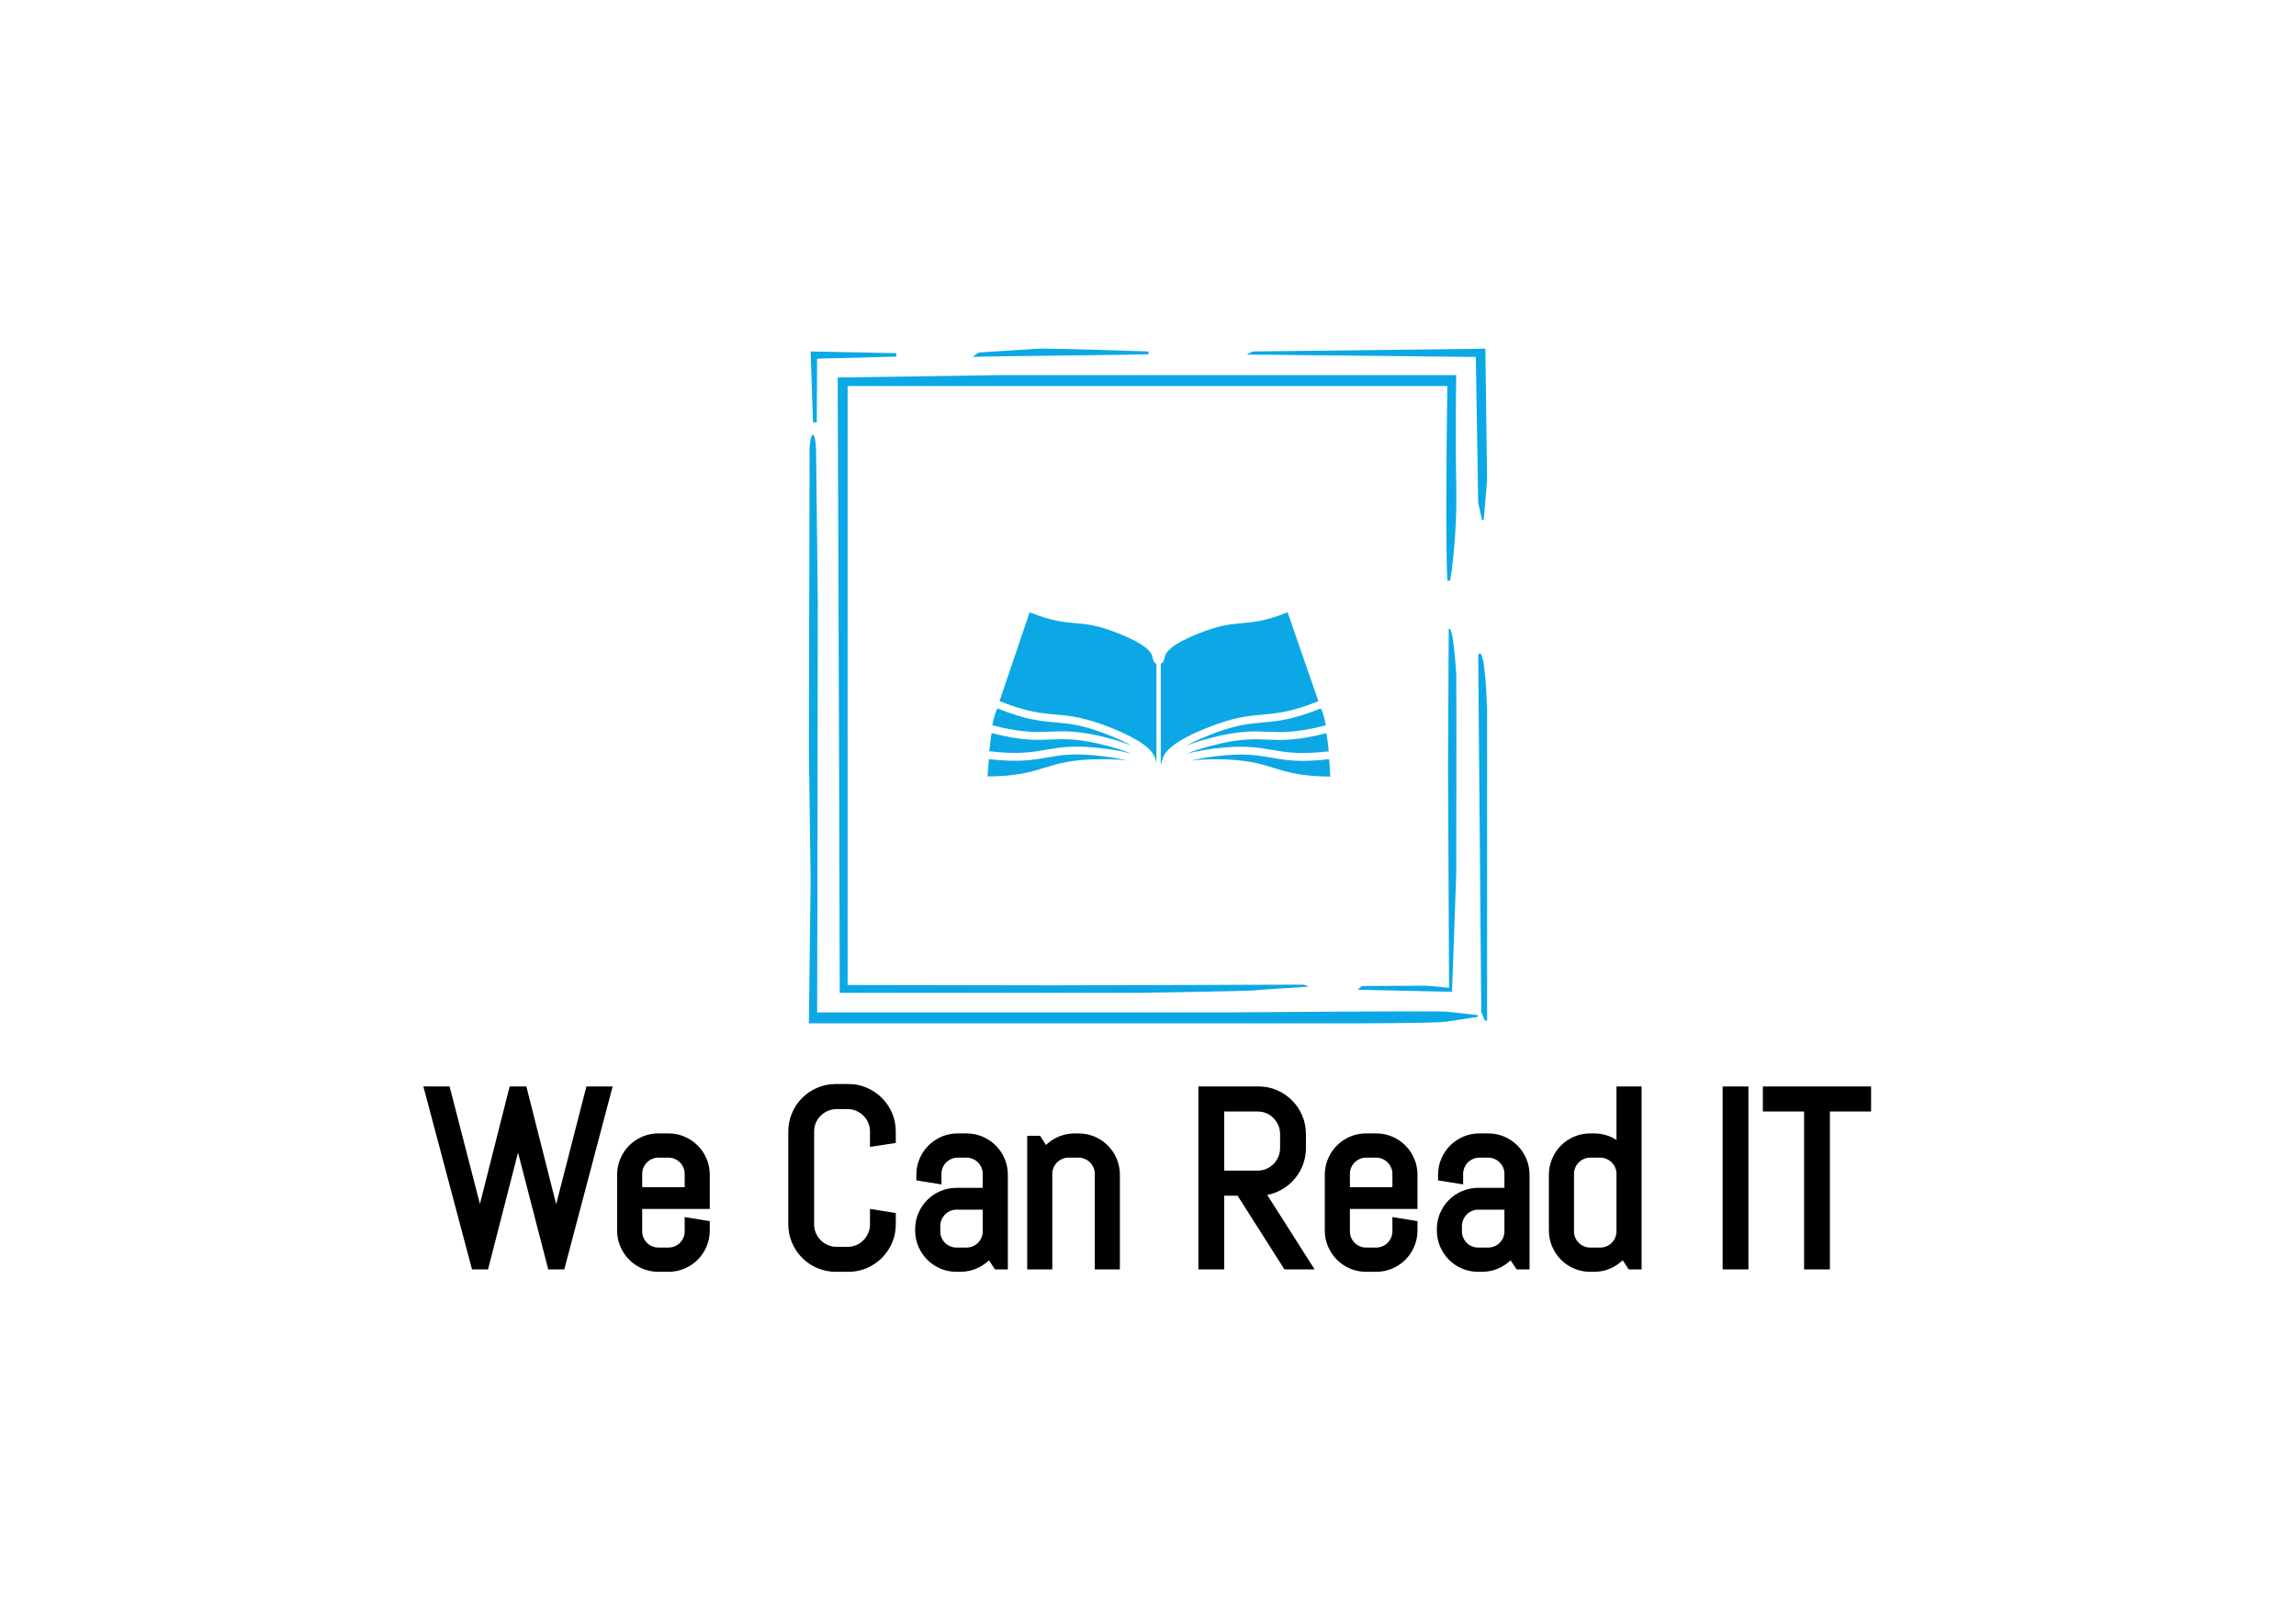
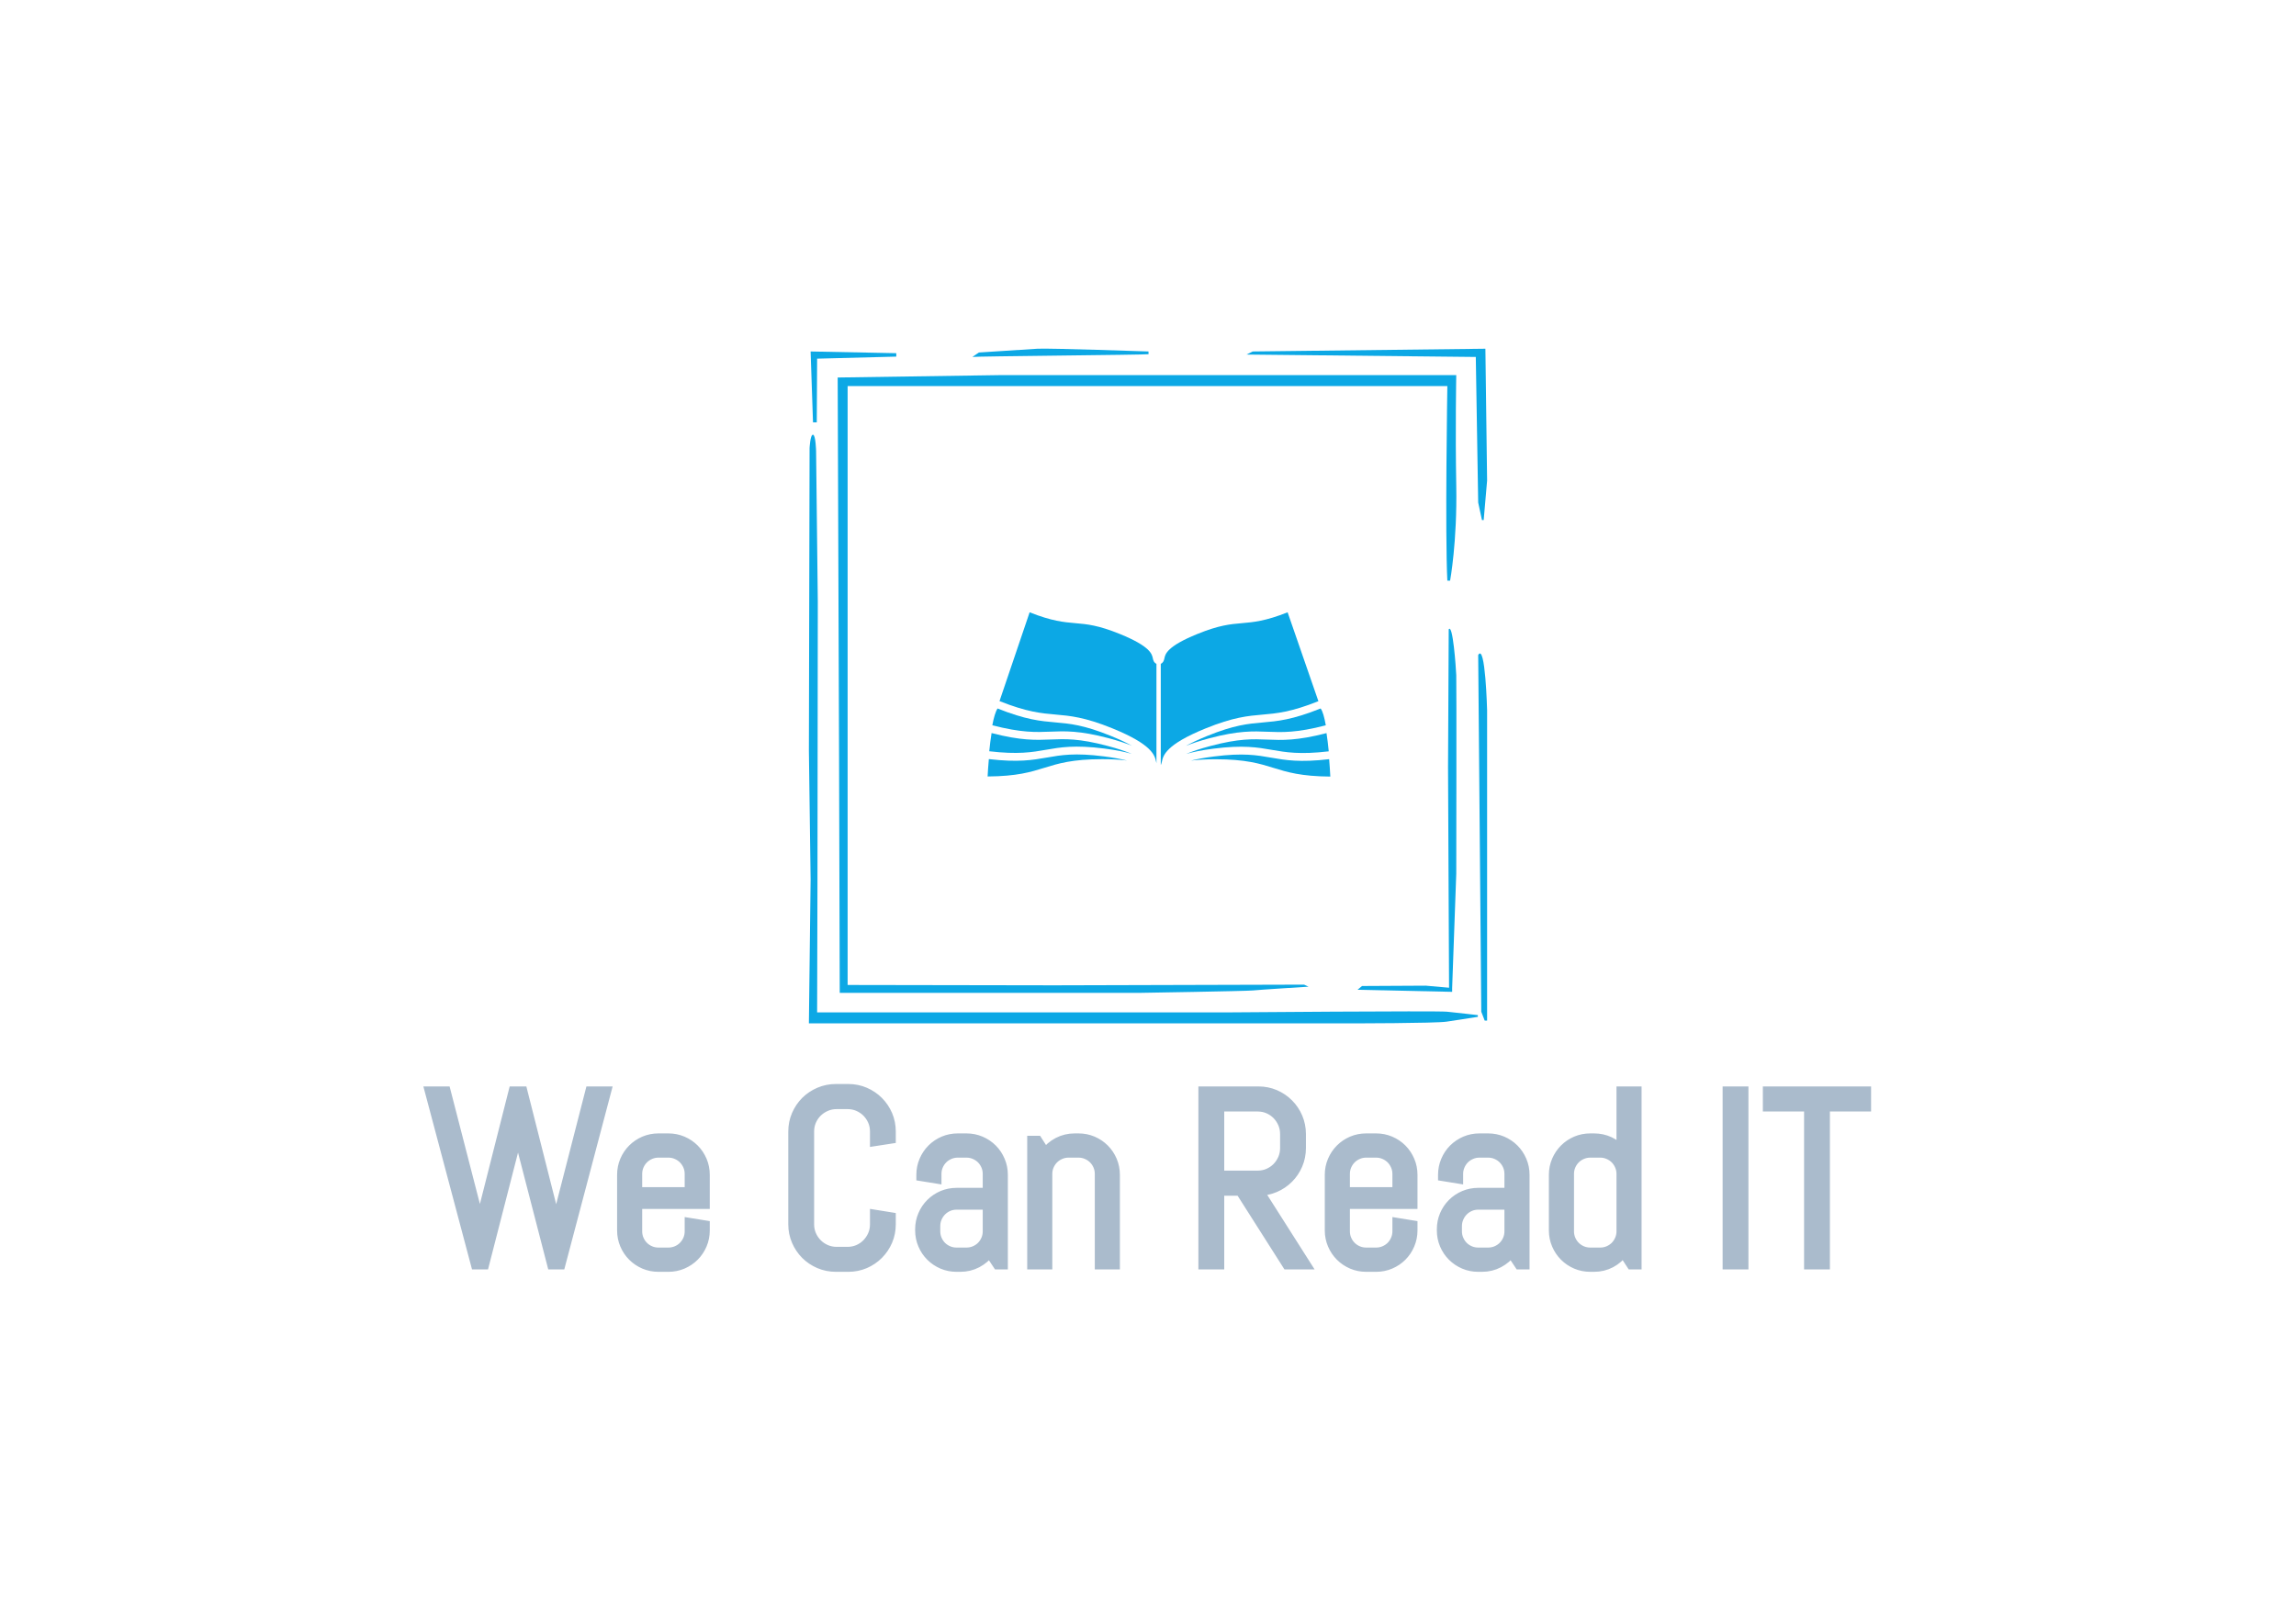
<svg xmlns="http://www.w3.org/2000/svg" version="1.1" height="100%" width="100%" x="0px" y="0px" viewBox="50 50 540 380" xml:space="preserve" preserveAspectRatio="xMidYMid meet" class="">
  <rect x="0px" y="0px" width="100%" height="100%" fill="transparent" />
  <g class="logo-container-box logoContainerBox" transform="scale(0.75) translate(106.6667,80.00002)">
    <g class="containerBody" transform="scale(1.074677) translate(-22.23604,55.87618)">
      <g class="sampleIconBox" transform="scale(1) translate(-0.000007629395,-0.000001525879)">
        <g class="iconFrame" transform="scale(1) translate(220.05,31.89999)" fill="#0ca8e5">
          <g>
            <path class="st0" d="M189.9,41.6c-0.3-16.4,0-32.3,0-32.3H56.8L9.4,10l0.4,110.6l0.2,69h87.6c0,0,31-0.5,32.9-0.7   c1.8-0.2,16.3-1.1,16.3-1.1l-1.3-0.6l-72.8,0.2l-60.4-0.1V12.5h175c0,0-0.7,43.2,0,56.8h0.8C188.1,69.3,190.2,58,189.9,41.6z" />
            <path class="st0" d="M123.3,195.3H3.4L3.5,158l0.1-82.5L3.1,31.5c0,0-0.1-4.7-0.9-4.8c-0.8-0.1-1,3.9-1,3.9l-0.2,88.3l0.5,37.6   l-0.5,42h158c0,0,24.9,0,28.1-0.5c3.2-0.5,9.1-1.4,9.1-1.4v-0.5c0,0-6-0.7-9-1S123.3,195.3,123.3,195.3z" />
            <polygon class="st0" points="3.3,23.1 3.4,4.5 26.5,3.9 26.5,2.9 1.5,2.4 2.2,23.1  " />
            <path class="st0" d="M100.1,2.4c0,0-29.2-1-32.4-0.8c-3.2,0.2-17.1,1.1-17.1,1.1L48.7,4C49,3.8,99,3.4,100.1,3.2V2.4z" />
            <polygon class="st0" points="196.3,46.5 197.4,51.6 197.9,51.6 198.9,40.1 198.4,1.6 130.5,2.4 128.7,3.3 195.6,4  " />
            <path class="st0" d="M162.4,187.6l-1.3,1.1l27.6,0.6v-1.1l1.2-33.4c0,0,0.1-55.7,0-57.9c-0.1-2.3-1-15.2-2.2-13.4l-0.2,40.2   l0.3,64.4l-6.8-0.6L162.4,187.6z" />
            <path class="st0" d="M196.3,91l0.9,104.1l1,2.6h0.7v-3.1v-87.5C198.9,107.2,198.4,87.3,196.3,91z" />
          </g>
        </g>
        <g class="sampleIcons_1" transform="scale(1.026409) translate(266.1706,107.5854)" fill="#0ca8e5">
          <path d="M35.03,35.148c-7.732-3.146-11.661-3.487-15.821-3.848c-4.101-0.354-8.347-0.729-16.382-3.95  c-0.597,0.901-1.09,2.651-1.487,4.772c8.261,2.153,12.443,1.988,16.477,1.821c4.081-0.168,8.298-0.341,16.548,1.847  c2.792,0.741,4.966,1.47,6.695,2.176C39.524,37.117,37.569,36.181,35.03,35.148z" />
          <path d="M34.048,37.982c-8.068-2.141-12.008-1.98-16.182-1.808c-4.11,0.17-8.367,0.338-16.739-1.835  c-0.27,1.654-0.488,3.445-0.661,5.174c8.167,0.969,12.216,0.268,16.122-0.416c4.021-0.703,8.179-1.43,16.647-0.348  c3.312,0.424,5.807,0.94,7.732,1.5C39.258,39.53,37.023,38.771,34.048,37.982z" />
          <path d="M16.801,41.31c-3.991,0.697-8.125,1.412-16.451,0.43C0.18,43.635,0.063,45.386,0,46.685  c8.365-0.059,12.312-1.281,16.133-2.465c3.901-1.208,7.934-2.457,16.469-2.457c2.886,0,5.174,0.146,7.025,0.387  c-1.702-0.43-3.83-0.831-6.547-1.178C24.8,39.912,20.914,40.591,16.801,41.31z" />
          <path d="M79.611,33.969c4.043,0.165,8.232,0.333,16.533-1.835c-0.41-2.307-0.904-4.096-1.479-4.783  c-8.078,3.246-12.334,3.619-16.447,3.975c-4.16,0.361-8.09,0.7-15.822,3.849c-2.539,1.034-4.496,1.97-6.031,2.821  c1.729-0.707,3.904-1.438,6.699-2.178C71.312,33.628,75.531,33.802,79.611,33.969z" />
          <path d="M94.041,25.278L85.287,0c-6.336,2.515-9.715,2.807-12.984,3.09c-3.342,0.289-6.498,0.562-12.707,3.089  c-8.611,3.506-9.078,5.696-9.328,6.873c-0.121,0.565-0.264,1.197-1.038,1.609v28.725c0.004-0.006,0.012-0.012,0.017-0.02  c0.036-0.052,0.068-0.115,0.1-0.184c0.065-0.158,0.114-0.348,0.174-0.625c0.39-1.831,1.042-4.896,12.414-9.523  c7.904-3.22,12.111-3.583,16.18-3.936C82.107,28.753,86.234,28.397,94.041,25.278z" />
          <path d="M80.837,39.123c3.91,0.684,7.961,1.383,16.141,0.414c-0.172-1.79-0.383-3.569-0.633-5.184  c-8.398,2.184-12.664,2.017-16.785,1.846c-4.174-0.171-8.113-0.332-16.182,1.809c-2.975,0.79-5.209,1.549-6.922,2.27  c1.926-0.56,4.422-1.076,7.734-1.5C72.656,37.693,76.818,38.42,80.837,39.123z" />
          <path d="M81.294,44.247c3.82,1.183,7.768,2.406,16.133,2.466c-0.072-1.51-0.188-3.213-0.336-4.948  c-8.334,0.985-12.473,0.269-16.465-0.429c-4.113-0.719-7.998-1.397-16.279-0.338c-2.715,0.348-4.844,0.75-6.545,1.178  c1.85-0.238,4.137-0.387,7.023-0.387C73.361,41.789,77.394,43.039,81.294,44.247z" />
          <path d="M47.907,42.533c0.033,0.154,0.061,0.279,0.091,0.394V14.662c-0.774-0.412-0.917-1.044-1.037-1.609  c-0.251-1.177-0.717-3.367-9.329-6.873c-6.209-2.527-9.365-2.8-12.706-3.089c-3.27-0.283-6.647-0.576-12.981-3.089L3.382,25.25  c7.81,3.121,11.938,3.479,15.933,3.824c4.068,0.353,8.274,0.717,16.179,3.934C46.866,37.636,47.518,40.702,47.907,42.533z" />
        </g>
      </g>
      <g class="sampleTexts_1" transform="scale(1) translate(-0.000007629395,-0.00003662109)">
-         <g class="logo--name svgLogoName_1 logoNameBox" transform="scale(1) translate(109.065,300.72)" fill="#000" stroke="#000" stroke-width="3">
+         <g class="logo--name svgLogoName_1 logoNameBox" transform="scale(1) translate(109.065,300.72)" fill="#ABC" stroke="#ABC" stroke-width="3">
          <path d="M52.77-50.41L39.45 0L37.09 0L27.28-37.93L27.14-39.90L26.93-37.93L17.19 0L14.84 0L1.44-50.41L5.98-50.41L15.86-12.09L16.00-10.23L16.14-12.09L25.84-50.41L28.37-50.41L38.07-12.09L38.21-10.23L38.39-12.09L48.23-50.41L52.77-50.41ZM81.56-9.88L81.56-9.88L81.56-9.88Q81.56-7.70 80.74-5.77L80.74-5.77L80.74-5.77Q79.91-3.83 78.47-2.39L78.47-2.39L78.47-2.39Q77.03-0.95 75.09-0.12L75.09-0.12L75.09-0.12Q73.16 0.70 70.98 0.70L70.98 0.70L68.10 0.70L68.10 0.70Q65.92 0.70 63.98-0.12L63.98-0.12L63.98-0.12Q62.05-0.95 60.61-2.39L60.61-2.39L60.61-2.39Q59.17-3.83 58.34-5.77L58.34-5.77L58.34-5.77Q57.52-7.70 57.52-9.88L57.52-9.88L57.52-26.12L57.52-26.12Q57.52-28.30 58.34-30.23L58.34-30.23L58.34-30.23Q59.17-32.17 60.61-33.61L60.61-33.61L60.61-33.61Q62.05-35.05 63.98-35.88L63.98-35.88L63.98-35.88Q65.92-36.70 68.10-36.70L68.10-36.70L70.98-36.70L70.98-36.70Q73.16-36.70 75.09-35.88L75.09-35.88L75.09-35.88Q77.03-35.05 78.47-33.61L78.47-33.61L78.47-33.61Q79.91-32.17 80.74-30.23L80.74-30.23L80.74-30.23Q81.56-28.30 81.56-26.12L81.56-26.12L81.56-17.65L61.84-17.65L61.84-9.63L61.84-9.63Q61.84-8.33 62.33-7.19L62.33-7.19L62.33-7.19Q62.82-6.05 63.67-5.20L63.67-5.20L63.67-5.20Q64.51-4.36 65.65-3.87L65.65-3.87L65.65-3.87Q66.80-3.38 68.10-3.38L68.10-3.38L70.98-3.38L70.98-3.38Q72.28-3.38 73.42-3.87L73.42-3.87L73.42-3.87Q74.57-4.36 75.41-5.20L75.41-5.20L75.41-5.20Q76.25-6.05 76.75-7.19L76.75-7.19L76.75-7.19Q77.24-8.33 77.24-9.63L77.24-9.63L77.24-12.02L81.56-11.32L81.56-9.88ZM77.24-21.02L77.24-26.37L77.24-26.37Q77.24-27.67 76.75-28.81L76.75-28.81L76.75-28.81Q76.25-29.95 75.41-30.80L75.41-30.80L75.41-30.80Q74.57-31.64 73.42-32.13L73.42-32.13L73.42-32.13Q72.28-32.63 70.98-32.63L70.98-32.63L68.10-32.63L68.10-32.63Q66.80-32.63 65.65-32.13L65.65-32.13L65.65-32.13Q64.51-31.64 63.67-30.80L63.67-30.80L63.67-30.80Q62.82-29.95 62.33-28.81L62.33-28.81L62.33-28.81Q61.84-27.67 61.84-26.37L61.84-26.37L61.84-21.02L77.24-21.02ZM135.84-11.67L135.84-11.67L135.84-11.67Q135.84-9.11 134.88-6.86L134.88-6.86L134.88-6.86Q133.91-4.61 132.22-2.92L132.22-2.92L132.22-2.92Q130.54-1.23 128.29-0.26L128.29-0.26L128.29-0.26Q126.04 0.70 123.47 0.70L123.47 0.70L119.88 0.70L119.88 0.70Q117.32 0.70 115.05-0.26L115.05-0.26L115.05-0.26Q112.78-1.23 111.09-2.92L111.09-2.92L111.09-2.92Q109.41-4.61 108.44-6.86L108.44-6.86L108.44-6.86Q107.47-9.11 107.47-11.67L107.47-11.67L107.47-38.74L107.47-38.74Q107.47-41.31 108.44-43.56L108.44-43.56L108.44-43.56Q109.41-45.81 111.09-47.50L111.09-47.50L111.09-47.50Q112.78-49.18 115.05-50.15L115.05-50.15L115.05-50.15Q117.32-51.12 119.88-51.12L119.88-51.12L123.47-51.12L123.47-51.12Q126.04-51.12 128.29-50.15L128.29-50.15L128.29-50.15Q130.54-49.18 132.22-47.50L132.22-47.50L132.22-47.50Q133.91-45.81 134.88-43.56L134.88-43.56L134.88-43.56Q135.84-41.31 135.84-38.74L135.84-38.74L135.84-36.70L131.31-36L131.31-38.74L131.31-38.74Q131.31-40.43 130.68-41.89L130.68-41.89L130.68-41.89Q130.04-43.35 128.95-44.44L128.95-44.44L128.95-44.44Q127.86-45.53 126.40-46.16L126.40-46.16L126.40-46.16Q124.95-46.79 123.26-46.79L123.26-46.79L120.09-46.79L120.09-46.79Q118.41-46.79 116.95-46.16L116.95-46.16L116.95-46.16Q115.49-45.53 114.38-44.44L114.38-44.44L114.38-44.44Q113.27-43.35 112.64-41.89L112.64-41.89L112.64-41.89Q112.01-40.43 112.01-38.74L112.01-38.74L112.01-11.67L112.01-11.67Q112.01-9.98 112.64-8.53L112.64-8.53L112.64-8.53Q113.27-7.07 114.38-5.96L114.38-5.96L114.38-5.96Q115.49-4.85 116.95-4.22L116.95-4.22L116.95-4.22Q118.41-3.59 120.09-3.59L120.09-3.59L123.26-3.59L123.26-3.59Q124.95-3.59 126.40-4.22L126.40-4.22L126.40-4.22Q127.86-4.85 128.95-5.96L128.95-5.96L128.95-5.96Q130.04-7.07 130.68-8.53L130.68-8.53L130.68-8.53Q131.31-9.98 131.31-11.67L131.31-11.67L131.31-14.41L135.84-13.68L135.84-11.67ZM168.54 0L167.10 0L164.71-3.59L164.71-3.59Q163.23-1.65 161.02-0.47L161.02-0.47L161.02-0.47Q158.80 0.70 156.16 0.70L156.16 0.70L155.07 0.70L155.07 0.70Q152.89 0.70 150.96-0.12L150.96-0.12L150.96-0.12Q149.03-0.95 147.59-2.39L147.59-2.39L147.59-2.39Q146.14-3.83 145.32-5.77L145.32-5.77L145.32-5.77Q144.49-7.70 144.49-9.88L144.49-9.88L144.49-10.23L144.49-10.23Q144.49-12.41 145.32-14.34L145.32-14.34L145.32-14.34Q146.14-16.28 147.59-17.72L147.59-17.72L147.59-17.72Q149.03-19.16 150.96-19.99L150.96-19.99L150.96-19.99Q152.89-20.81 155.07-20.81L155.07-20.81L164.21-20.81L164.21-26.37L164.21-26.37Q164.21-27.67 163.72-28.81L163.72-28.81L163.72-28.81Q163.23-29.95 162.39-30.80L162.39-30.80L162.39-30.80Q161.54-31.64 160.40-32.13L160.40-32.13L160.40-32.13Q159.26-32.63 157.96-32.63L157.96-32.63L155.43-32.63L155.43-32.63Q154.13-32.63 152.98-32.13L152.98-32.13L152.98-32.13Q151.84-31.64 151.00-30.80L151.00-30.80L151.00-30.80Q150.15-29.95 149.66-28.81L149.66-28.81L149.66-28.81Q149.17-27.67 149.17-26.37L149.17-26.37L149.17-25.07L144.84-25.77L144.84-26.12L144.84-26.12Q144.84-28.30 145.67-30.23L145.67-30.23L145.67-30.23Q146.50-32.17 147.94-33.61L147.94-33.61L147.94-33.61Q149.38-35.05 151.31-35.88L151.31-35.88L151.31-35.88Q153.25-36.70 155.43-36.70L155.43-36.70L157.96-36.70L157.96-36.70Q160.14-36.70 162.07-35.88L162.07-35.88L162.07-35.88Q164.00-35.05 165.45-33.61L165.45-33.61L165.45-33.61Q166.89-32.17 167.71-30.23L167.71-30.23L167.71-30.23Q168.54-28.30 168.54-26.12L168.54-26.12L168.54 0ZM164.21-9.63L164.21-17.44L155.07-17.44L155.07-17.44Q153.77-17.44 152.63-16.95L152.63-16.95L152.63-16.95Q151.49-16.45 150.64-15.59L150.64-15.59L150.64-15.59Q149.80-14.73 149.31-13.59L149.31-13.59L149.31-13.59Q148.82-12.45 148.82-11.14L148.82-11.14L148.82-9.63L148.82-9.63Q148.82-8.33 149.31-7.19L149.31-7.19L149.31-7.19Q149.80-6.05 150.64-5.20L150.64-5.20L150.64-5.20Q151.49-4.36 152.63-3.87L152.63-3.87L152.63-3.87Q153.77-3.38 155.07-3.38L155.07-3.38L157.96-3.38L157.96-3.38Q159.26-3.38 160.40-3.87L160.40-3.87L160.40-3.87Q161.54-4.36 162.39-5.20L162.39-5.20L162.39-5.20Q163.23-6.05 163.72-7.19L163.72-7.19L163.72-7.19Q164.21-8.33 164.21-9.63L164.21-9.63ZM201.23 0L196.91 0L196.91-26.37L196.91-26.37Q196.91-27.67 196.42-28.81L196.42-28.81L196.42-28.81Q195.93-29.95 195.08-30.80L195.08-30.80L195.08-30.80Q194.24-31.64 193.10-32.13L193.10-32.13L193.10-32.13Q191.95-32.63 190.65-32.63L190.65-32.63L187.77-32.63L187.77-32.63Q186.47-32.63 185.33-32.13L185.33-32.13L185.33-32.13Q184.18-31.64 183.34-30.80L183.34-30.80L183.34-30.80Q182.50-29.95 182.00-28.81L182.00-28.81L182.00-28.81Q181.51-27.67 181.51-26.37L181.51-26.37L181.51 0L177.19 0L177.19-36L178.63-36L180.98-32.34L180.98-32.34Q182.46-34.35 184.69-35.53L184.69-35.53L184.69-35.53Q186.93-36.70 189.56-36.70L189.56-36.70L190.65-36.70L190.65-36.70Q192.83-36.70 194.77-35.88L194.77-35.88L194.77-35.88Q196.70-35.05 198.14-33.61L198.14-33.61L198.14-33.61Q199.58-32.17 200.41-30.23L200.41-30.23L200.41-30.23Q201.23-28.30 201.23-26.12L201.23-26.12L201.23 0ZM256.82 0L251.58 0L237.90-21.52L231.68-21.52L231.68 0L227.14 0L227.14-50.41L243.14-50.41L243.14-50.41Q245.71-50.41 247.96-49.45L247.96-49.45L247.96-49.45Q250.21-48.48 251.89-46.79L251.89-46.79L251.89-46.79Q253.58-45.11 254.55-42.84L254.55-42.84L254.55-42.84Q255.52-40.57 255.52-38.00L255.52-38.00L255.52-33.93L255.52-33.93Q255.52-31.36 254.55-29.09L254.55-29.09L254.55-29.09Q253.58-26.82 251.89-25.14L251.89-25.14L251.89-25.14Q250.21-23.45 247.96-22.48L247.96-22.48L247.96-22.48Q245.71-21.52 243.14-21.52L243.14-21.52L256.82 0ZM250.98-33.93L250.98-38.00L250.98-38.00Q250.98-39.69 250.35-41.15L250.35-41.15L250.35-41.15Q249.71-42.61 248.63-43.72L248.63-43.72L248.63-43.72Q247.54-44.82 246.08-45.46L246.08-45.46L246.08-45.46Q244.62-46.09 242.93-46.09L242.93-46.09L231.68-46.09L231.68-25.84L242.93-25.84L242.93-25.84Q244.62-25.84 246.08-26.47L246.08-26.47L246.08-26.47Q247.54-27.11 248.63-28.21L248.63-28.21L248.63-28.21Q249.71-29.32 250.35-30.78L250.35-30.78L250.35-30.78Q250.98-32.24 250.98-33.93L250.98-33.93ZM288.07-9.88L288.07-9.88L288.07-9.88Q288.07-7.70 287.24-5.77L287.24-5.77L287.24-5.77Q286.42-3.83 284.98-2.39L284.98-2.39L284.98-2.39Q283.54-0.95 281.60-0.12L281.60-0.12L281.60-0.12Q279.67 0.70 277.49 0.70L277.49 0.70L274.61 0.70L274.61 0.70Q272.43 0.70 270.49-0.12L270.49-0.12L270.49-0.12Q268.56-0.95 267.12-2.39L267.12-2.39L267.12-2.39Q265.68-3.83 264.85-5.77L264.85-5.77L264.85-5.77Q264.02-7.70 264.02-9.88L264.02-9.88L264.02-26.12L264.02-26.12Q264.02-28.30 264.85-30.23L264.85-30.23L264.85-30.23Q265.68-32.17 267.12-33.61L267.12-33.61L267.12-33.61Q268.56-35.05 270.49-35.88L270.49-35.88L270.49-35.88Q272.43-36.70 274.61-36.70L274.61-36.70L277.49-36.70L277.49-36.70Q279.67-36.70 281.60-35.88L281.60-35.88L281.60-35.88Q283.54-35.05 284.98-33.61L284.98-33.61L284.98-33.61Q286.42-32.17 287.24-30.23L287.24-30.23L287.24-30.23Q288.07-28.30 288.07-26.12L288.07-26.12L288.07-17.65L268.35-17.65L268.35-9.63L268.35-9.63Q268.35-8.33 268.84-7.19L268.84-7.19L268.84-7.19Q269.33-6.05 270.18-5.20L270.18-5.20L270.18-5.20Q271.02-4.36 272.16-3.87L272.16-3.87L272.16-3.87Q273.30-3.38 274.61-3.38L274.61-3.38L277.49-3.38L277.49-3.38Q278.79-3.38 279.93-3.87L279.93-3.87L279.93-3.87Q281.07-4.36 281.92-5.20L281.92-5.20L281.92-5.20Q282.76-6.05 283.25-7.19L283.25-7.19L283.25-7.19Q283.75-8.33 283.75-9.63L283.75-9.63L283.75-12.02L288.07-11.32L288.07-9.88ZM283.75-21.02L283.75-26.37L283.75-26.37Q283.75-27.67 283.25-28.81L283.25-28.81L283.25-28.81Q282.76-29.95 281.92-30.80L281.92-30.80L281.92-30.80Q281.07-31.64 279.93-32.13L279.93-32.13L279.93-32.13Q278.79-32.63 277.49-32.63L277.49-32.63L274.61-32.63L274.61-32.63Q273.30-32.63 272.16-32.13L272.16-32.13L272.16-32.13Q271.02-31.64 270.18-30.80L270.18-30.80L270.18-30.80Q269.33-29.95 268.84-28.81L268.84-28.81L268.84-28.81Q268.35-27.67 268.35-26.37L268.35-26.37L268.35-21.02L283.75-21.02ZM320.77 0L319.32 0L316.93-3.59L316.93-3.59Q315.46-1.65 313.24-0.47L313.24-0.47L313.24-0.47Q311.03 0.70 308.39 0.70L308.39 0.70L307.30 0.70L307.30 0.70Q305.12 0.70 303.19-0.12L303.19-0.12L303.19-0.12Q301.25-0.95 299.81-2.39L299.81-2.39L299.81-2.39Q298.37-3.83 297.54-5.77L297.54-5.77L297.54-5.77Q296.72-7.70 296.72-9.88L296.72-9.88L296.72-10.23L296.72-10.23Q296.72-12.41 297.54-14.34L297.54-14.34L297.54-14.34Q298.37-16.28 299.81-17.72L299.81-17.72L299.81-17.72Q301.25-19.16 303.19-19.99L303.19-19.99L303.19-19.99Q305.12-20.81 307.30-20.81L307.30-20.81L316.44-20.81L316.44-26.37L316.44-26.37Q316.44-27.67 315.95-28.81L315.95-28.81L315.95-28.81Q315.46-29.95 314.61-30.80L314.61-30.80L314.61-30.80Q313.77-31.64 312.63-32.13L312.63-32.13L312.63-32.13Q311.48-32.63 310.18-32.63L310.18-32.63L307.65-32.63L307.65-32.63Q306.35-32.63 305.21-32.13L305.21-32.13L305.21-32.13Q304.07-31.64 303.22-30.80L303.22-30.80L303.22-30.80Q302.38-29.95 301.89-28.81L301.89-28.81L301.89-28.81Q301.39-27.67 301.39-26.37L301.39-26.37L301.39-25.07L297.07-25.77L297.07-26.12L297.07-26.12Q297.07-28.30 297.90-30.23L297.90-30.23L297.90-30.23Q298.72-32.17 300.16-33.61L300.16-33.61L300.16-33.61Q301.61-35.05 303.54-35.88L303.54-35.88L303.54-35.88Q305.47-36.70 307.65-36.70L307.65-36.70L310.18-36.70L310.18-36.70Q312.36-36.70 314.30-35.88L314.30-35.88L314.30-35.88Q316.23-35.05 317.67-33.61L317.67-33.61L317.67-33.61Q319.11-32.17 319.94-30.23L319.94-30.23L319.94-30.23Q320.77-28.30 320.77-26.12L320.77-26.12L320.77 0ZM316.44-9.63L316.44-17.44L307.30-17.44L307.30-17.44Q306-17.44 304.86-16.95L304.86-16.95L304.86-16.95Q303.71-16.45 302.87-15.59L302.87-15.59L302.87-15.59Q302.03-14.73 301.54-13.59L301.54-13.59L301.54-13.59Q301.04-12.45 301.04-11.14L301.04-11.14L301.04-9.63L301.04-9.63Q301.04-8.33 301.54-7.19L301.54-7.19L301.54-7.19Q302.03-6.05 302.87-5.20L302.87-5.20L302.87-5.20Q303.71-4.36 304.86-3.87L304.86-3.87L304.86-3.87Q306-3.38 307.30-3.38L307.30-3.38L310.18-3.38L310.18-3.38Q311.48-3.38 312.63-3.87L312.63-3.87L312.63-3.87Q313.77-4.36 314.61-5.20L314.61-5.20L314.61-5.20Q315.46-6.05 315.95-7.19L315.95-7.19L315.95-7.19Q316.44-8.33 316.44-9.63L316.44-9.63ZM353.46 0L352.02 0L349.63-3.66L349.63-3.66Q348.15-1.65 345.94-0.47L345.94-0.47L345.94-0.47Q343.72 0.70 341.09 0.70L341.09 0.70L340.00 0.70L340.00 0.70Q337.82 0.70 335.88-0.12L335.88-0.12L335.88-0.12Q333.95-0.95 332.51-2.39L332.51-2.39L332.51-2.39Q331.07-3.83 330.24-5.77L330.24-5.77L330.24-5.77Q329.41-7.70 329.41-9.88L329.41-9.88L329.41-26.12L329.41-26.12Q329.41-28.30 330.24-30.23L330.24-30.23L330.24-30.23Q331.07-32.17 332.51-33.61L332.51-33.61L332.51-33.61Q333.95-35.05 335.88-35.88L335.88-35.88L335.88-35.88Q337.82-36.70 340.00-36.70L340.00-36.70L341.09-36.70L341.09-36.70Q343.51-36.70 345.59-35.72L345.59-35.72L345.59-35.72Q347.66-34.73 349.14-32.98L349.14-32.98L349.14-50.41L353.46-50.41L353.46 0ZM349.14-9.63L349.14-26.37L349.14-26.37Q349.14-27.67 348.64-28.81L348.64-28.81L348.64-28.81Q348.15-29.95 347.31-30.80L347.31-30.80L347.31-30.80Q346.46-31.64 345.32-32.13L345.32-32.13L345.32-32.13Q344.18-32.63 342.88-32.63L342.88-32.63L340.00-32.63L340.00-32.63Q338.70-32.63 337.55-32.13L337.55-32.13L337.55-32.13Q336.41-31.64 335.57-30.80L335.57-30.80L335.57-30.80Q334.72-29.95 334.23-28.81L334.23-28.81L334.23-28.81Q333.74-27.67 333.74-26.37L333.74-26.37L333.74-9.63L333.74-9.63Q333.74-8.33 334.23-7.19L334.23-7.19L334.23-7.19Q334.72-6.05 335.57-5.20L335.57-5.20L335.57-5.20Q336.41-4.36 337.55-3.87L337.55-3.87L337.55-3.87Q338.70-3.38 340.00-3.38L340.00-3.38L342.88-3.38L342.88-3.38Q344.18-3.38 345.32-3.87L345.32-3.87L345.32-3.87Q346.46-4.36 347.31-5.20L347.31-5.20L347.31-5.20Q348.15-6.05 348.64-7.19L348.64-7.19L348.64-7.19Q349.14-8.33 349.14-9.63L349.14-9.63ZM384.64 0L380.11 0L380.11-50.41L384.64-50.41L384.64 0ZM420.43-46.09L408.41-46.09L408.41 0L403.88 0L403.88-46.09L391.85-46.09L391.85-50.41L420.43-50.41L420.43-46.09Z" />
        </g>
        <g id="" class="logo--name svgSloganText_1 sloganBox" transform="scale(1) translate(320,326.4)" fill="#0ca8e5">
          <path d="" />
        </g>
      </g>
    </g>
  </g>
</svg>
